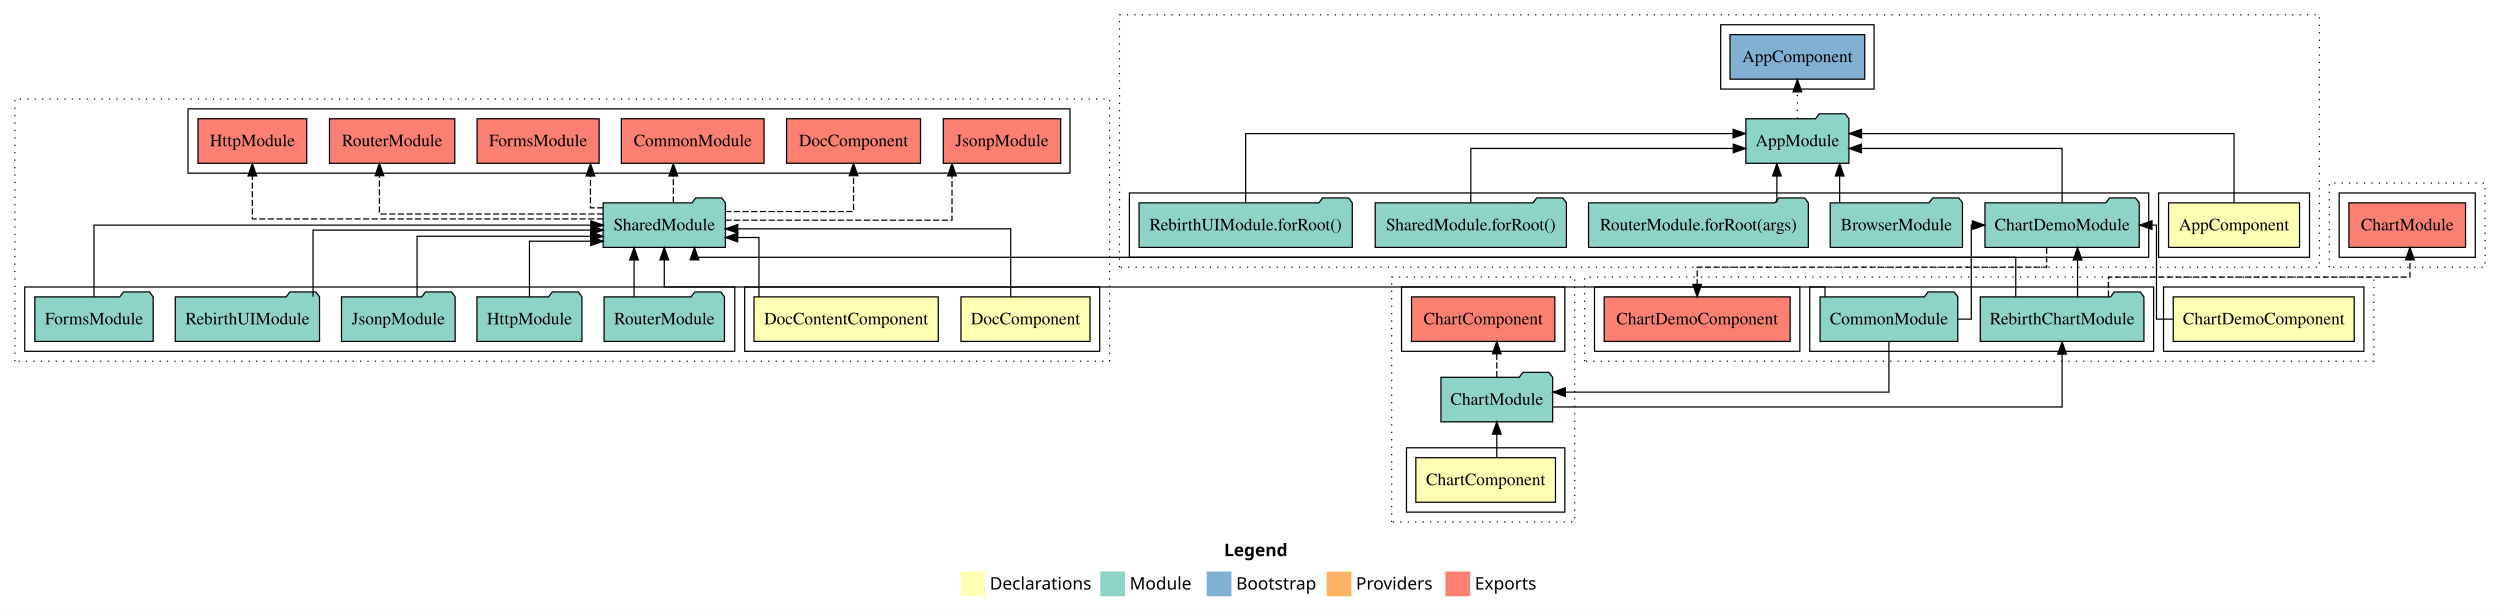
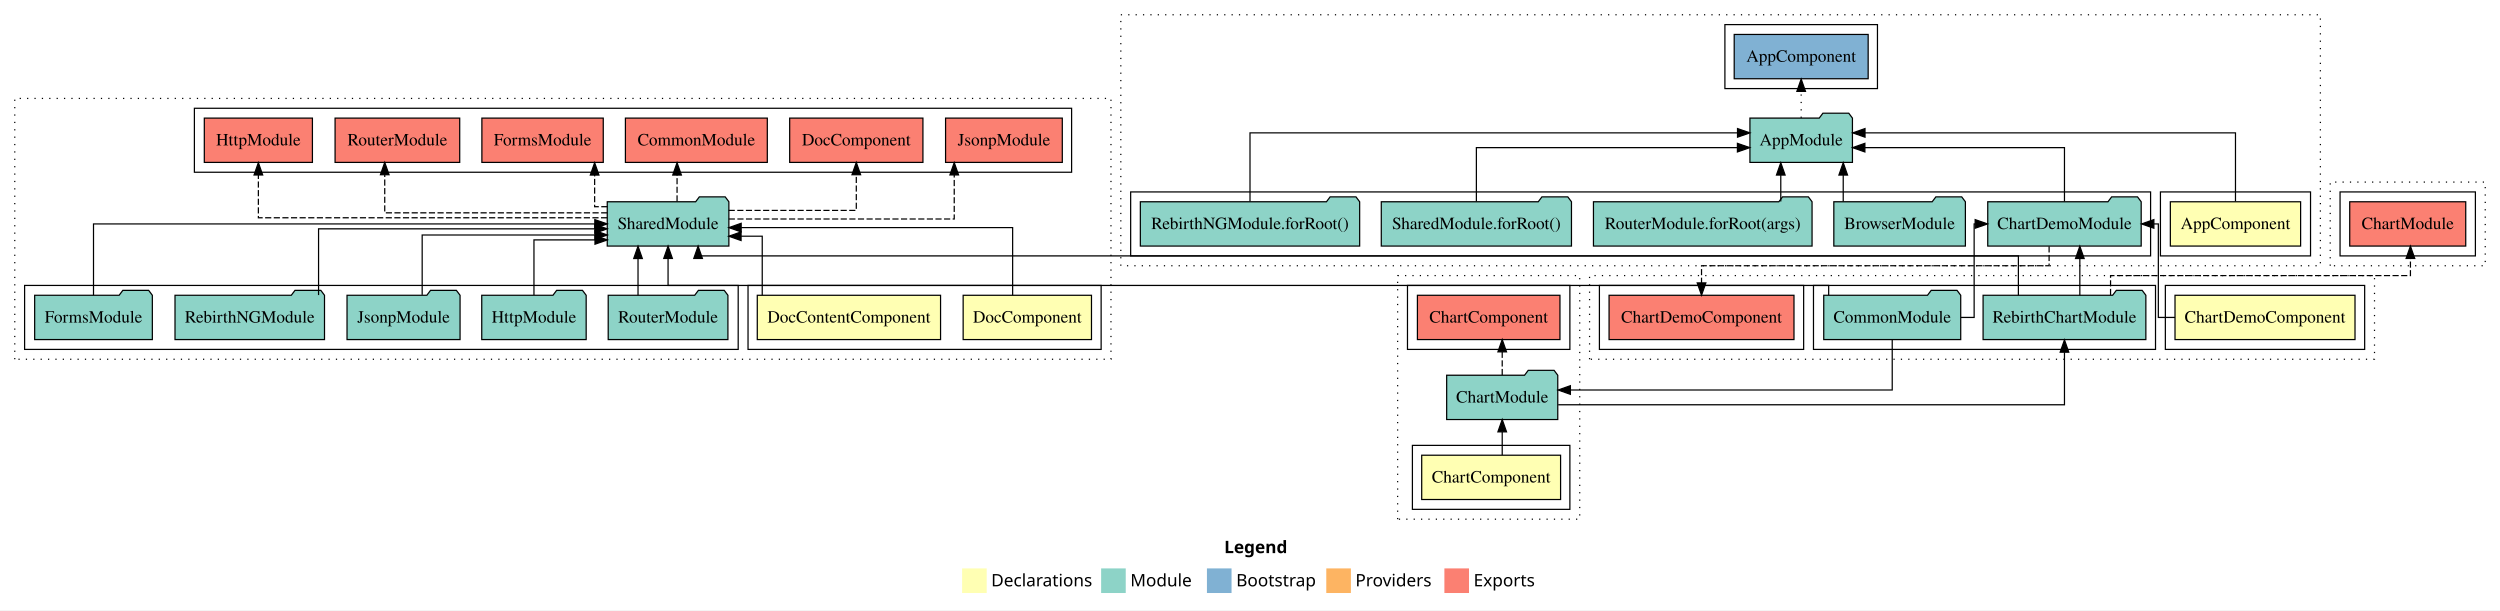
- <svg xmlns="http://www.w3.org/2000/svg" width="2021pt" height="496pt" viewBox="0.00 0.00 2021.00 496.00">
+ <svg xmlns="http://www.w3.org/2000/svg" width="2032pt" height="496pt" viewBox="0.00 0.00 2032.00 496.00">
  <g id="graph0" class="graph" transform="scale(1 1) rotate(0) translate(4 492)">
-     <polygon fill="white" stroke="none" points="-4,4 -4,-492 2017,-492 2017,4 -4,4" />
-     <text text-anchor="start" x="985.509" y="-42.4" font-family="sans-serif" font-weight="bold" font-size="14.00">Legend</text>
-     <polygon fill="#ffffb3" stroke="none" points="772.5,-10 772.5,-30 792.5,-30 792.5,-10 772.5,-10" />
-     <text text-anchor="start" x="796.129" y="-15.4" font-family="sans-serif" font-size="14.00">  Declarations</text>
-     <polygon fill="#8dd3c7" stroke="none" points="885.5,-10 885.5,-30 905.5,-30 905.5,-10 885.5,-10" />
-     <text text-anchor="start" x="909.225" y="-15.4" font-family="sans-serif" font-size="14.00">  Module</text>
-     <polygon fill="#80b1d3" stroke="none" points="971.5,-10 971.5,-30 991.5,-30 991.5,-10 971.5,-10" />
-     <text text-anchor="start" x="995.281" y="-15.4" font-family="sans-serif" font-size="14.00">  Bootstrap</text>
-     <polygon fill="#fdb462" stroke="none" points="1068.5,-10 1068.5,-30 1088.5,-30 1088.5,-10 1068.5,-10" />
-     <text text-anchor="start" x="1092.17" y="-15.4" font-family="sans-serif" font-size="14.00">  Providers</text>
-     <polygon fill="#fb8072" stroke="none" points="1164.5,-10 1164.5,-30 1184.5,-30 1184.5,-10 1164.5,-10" />
-     <text text-anchor="start" x="1188.23" y="-15.4" font-family="sans-serif" font-size="14.00">  Exports</text>
+     <polygon fill="white" stroke="none" points="-4,4 -4,-492 2028,-492 2028,4 -4,4" />
+     <text text-anchor="start" x="991.009" y="-42.4" font-family="sans-serif" font-weight="bold" font-size="14.00">Legend</text>
+     <polygon fill="#ffffb3" stroke="none" points="778,-10 778,-30 798,-30 798,-10 778,-10" />
+     <text text-anchor="start" x="801.629" y="-15.4" font-family="sans-serif" font-size="14.00">  Declarations</text>
+     <polygon fill="#8dd3c7" stroke="none" points="891,-10 891,-30 911,-30 911,-10 891,-10" />
+     <text text-anchor="start" x="914.725" y="-15.4" font-family="sans-serif" font-size="14.00">  Module</text>
+     <polygon fill="#80b1d3" stroke="none" points="977,-10 977,-30 997,-30 997,-10 977,-10" />
+     <text text-anchor="start" x="1000.78" y="-15.4" font-family="sans-serif" font-size="14.00">  Bootstrap</text>
+     <polygon fill="#fdb462" stroke="none" points="1074,-10 1074,-30 1094,-30 1094,-10 1074,-10" />
+     <text text-anchor="start" x="1097.67" y="-15.4" font-family="sans-serif" font-size="14.00">  Providers</text>
+     <polygon fill="#fb8072" stroke="none" points="1170,-10 1170,-30 1190,-30 1190,-10 1170,-10" />
+     <text text-anchor="start" x="1193.73" y="-15.4" font-family="sans-serif" font-size="14.00">  Exports</text>
    <g id="clust1" class="cluster">
-       <polygon fill="none" stroke="black" stroke-dasharray="1,5" points="901,-276 901,-480 1871,-480 1871,-276 901,-276" />
+       <polygon fill="none" stroke="black" stroke-dasharray="1,5" points="907,-276 907,-480 1882,-480 1882,-276 907,-276" />
    </g>
    <g id="clust2" class="cluster">
-       <polygon fill="none" stroke="black" points="1741,-284 1741,-336 1863,-336 1863,-284 1741,-284" />
+       <polygon fill="none" stroke="black" points="1752,-284 1752,-336 1874,-336 1874,-284 1752,-284" />
    </g>
    <g id="clust4" class="cluster">
-       <polygon fill="none" stroke="black" points="909,-284 909,-336 1733,-336 1733,-284 909,-284" />
+       <polygon fill="none" stroke="black" points="915,-284 915,-336 1744,-336 1744,-284 915,-284" />
    </g>
    <g id="clust6" class="cluster">
-       <polygon fill="none" stroke="black" points="1387,-420 1387,-472 1511,-472 1511,-420 1387,-420" />
+       <polygon fill="none" stroke="black" points="1398,-420 1398,-472 1522,-472 1522,-420 1398,-420" />
    </g>
    <g id="clust8" class="cluster">
-       <polygon fill="none" stroke="black" stroke-dasharray="1,5" points="1277,-200 1277,-268 1915,-268 1915,-200 1277,-200" />
+       <polygon fill="none" stroke="black" stroke-dasharray="1,5" points="1288,-200 1288,-268 1926,-268 1926,-200 1288,-200" />
    </g>
    <g id="clust9" class="cluster">
-       <polygon fill="none" stroke="black" points="1745,-208 1745,-260 1907,-260 1907,-208 1745,-208" />
+       <polygon fill="none" stroke="black" points="1756,-208 1756,-260 1918,-260 1918,-208 1756,-208" />
    </g>
    <g id="clust11" class="cluster">
-       <polygon fill="none" stroke="black" points="1459,-208 1459,-260 1737,-260 1737,-208 1459,-208" />
+       <polygon fill="none" stroke="black" points="1470,-208 1470,-260 1748,-260 1748,-208 1470,-208" />
    </g>
    <g id="clust12" class="cluster">
-       <polygon fill="none" stroke="black" points="1285,-208 1285,-260 1451,-260 1451,-208 1285,-208" />
+       <polygon fill="none" stroke="black" points="1296,-208 1296,-260 1462,-260 1462,-208 1296,-208" />
    </g>
    <g id="clust15" class="cluster">
-       <polygon fill="none" stroke="black" stroke-dasharray="1,5" points="1121,-70 1121,-268 1269,-268 1269,-70 1121,-70" />
+       <polygon fill="none" stroke="black" stroke-dasharray="1,5" points="1132,-70 1132,-268 1280,-268 1280,-70 1132,-70" />
    </g>
    <g id="clust16" class="cluster">
-       <polygon fill="none" stroke="black" points="1133,-78 1133,-130 1261,-130 1261,-78 1133,-78" />
+       <polygon fill="none" stroke="black" points="1144,-78 1144,-130 1272,-130 1272,-78 1144,-78" />
    </g>
    <g id="clust19" class="cluster">
-       <polygon fill="none" stroke="black" points="1129,-208 1129,-260 1261,-260 1261,-208 1129,-208" />
+       <polygon fill="none" stroke="black" points="1140,-208 1140,-260 1272,-260 1272,-208 1140,-208" />
    </g>
    <g id="clust22" class="cluster">
-       <polygon fill="none" stroke="black" stroke-dasharray="1,5" points="1879,-276 1879,-344 2005,-344 2005,-276 1879,-276" />
+       <polygon fill="none" stroke="black" stroke-dasharray="1,5" points="1890,-276 1890,-344 2016,-344 2016,-276 1890,-276" />
    </g>
    <g id="clust25" class="cluster">
-       <polygon fill="none" stroke="black" points="1887,-284 1887,-336 1997,-336 1997,-284 1887,-284" />
+       <polygon fill="none" stroke="black" points="1898,-284 1898,-336 2008,-336 2008,-284 1898,-284" />
    </g>
    <g id="clust28" class="cluster">
-       <polygon fill="none" stroke="black" stroke-dasharray="1,5" points="8,-200 8,-412 893,-412 893,-200 8,-200" />
+       <polygon fill="none" stroke="black" stroke-dasharray="1,5" points="8,-200 8,-412 899,-412 899,-200 8,-200" />
    </g>
    <g id="clust29" class="cluster">
-       <polygon fill="none" stroke="black" points="598,-208 598,-260 885,-260 885,-208 598,-208" />
+       <polygon fill="none" stroke="black" points="604,-208 604,-260 891,-260 891,-208 604,-208" />
    </g>
    <g id="clust32" class="cluster">
-       <polygon fill="none" stroke="black" points="16,-208 16,-260 590,-260 590,-208 16,-208" />
+       <polygon fill="none" stroke="black" points="16,-208 16,-260 596,-260 596,-208 16,-208" />
    </g>
    <g id="clust33" class="cluster">
-       <polygon fill="none" stroke="black" points="148,-352 148,-404 861,-404 861,-352 148,-352" />
+       <polygon fill="none" stroke="black" points="154,-352 154,-404 867,-404 867,-352 154,-352" />
    </g>
    <g id="node1" class="node">
-       <polygon fill="#ffffb3" stroke="black" points="1854.94,-328 1749.06,-328 1749.06,-292 1854.94,-292 1854.94,-328" />
-       <text text-anchor="middle" x="1802" y="-305.8" font-family="Times,serif" font-size="14.00">AppComponent</text>
+       <polygon fill="#ffffb3" stroke="black" points="1865.94,-328 1760.06,-328 1760.06,-292 1865.94,-292 1865.94,-328" />
+       <text text-anchor="middle" x="1813" y="-305.8" font-family="Times,serif" font-size="14.00">AppComponent</text>
    </g>
    <g id="node2" class="node">
-       <polygon fill="#8dd3c7" stroke="black" points="1490.66,-396 1487.66,-400 1466.66,-400 1463.66,-396 1407.34,-396 1407.34,-360 1490.66,-360 1490.66,-396" />
-       <text text-anchor="middle" x="1449" y="-373.8" font-family="Times,serif" font-size="14.00">AppModule</text>
+       <polygon fill="#8dd3c7" stroke="black" points="1501.66,-396 1498.66,-400 1477.66,-400 1474.66,-396 1418.34,-396 1418.34,-360 1501.66,-360 1501.66,-396" />
+       <text text-anchor="middle" x="1460" y="-373.8" font-family="Times,serif" font-size="14.00">AppModule</text>
    </g>
    <g id="edge1" class="edge">
-       <path fill="none" stroke="black" d="M1802,-328.292C1802,-350.206 1802,-384 1802,-384 1802,-384 1500.88,-384 1500.88,-384" />
-       <polygon fill="black" stroke="black" points="1500.88,-380.5 1490.88,-384 1500.88,-387.5 1500.88,-380.5" />
+       <path fill="none" stroke="black" d="M1813,-328.292C1813,-350.206 1813,-384 1813,-384 1813,-384 1511.88,-384 1511.88,-384" />
+       <polygon fill="black" stroke="black" points="1511.88,-380.5 1501.88,-384 1511.88,-387.5 1511.88,-380.5" />
    </g>
    <g id="node8" class="node">
-       <polygon fill="#80b1d3" stroke="black" points="1503.44,-464 1394.56,-464 1394.56,-428 1503.44,-428 1503.44,-464" />
-       <text text-anchor="middle" x="1449" y="-441.8" font-family="Times,serif" font-size="14.00">AppComponent </text>
+       <polygon fill="#80b1d3" stroke="black" points="1514.44,-464 1405.56,-464 1405.56,-428 1514.44,-428 1514.44,-464" />
+       <text text-anchor="middle" x="1460" y="-441.8" font-family="Times,serif" font-size="14.00">AppComponent </text>
    </g>
    <g id="edge7" class="edge">
-       <path fill="none" stroke="black" stroke-dasharray="1,5" d="M1449,-396.223C1449,-396.223 1449,-417.727 1449,-417.727" />
-       <polygon fill="black" stroke="black" points="1445.5,-417.727 1449,-427.727 1452.5,-417.727 1445.5,-417.727" />
+       <path fill="none" stroke="black" stroke-dasharray="1,5" d="M1460,-396.223C1460,-396.223 1460,-417.727 1460,-417.727" />
+       <polygon fill="black" stroke="black" points="1456.5,-417.727 1460,-427.727 1463.5,-417.727 1456.5,-417.727" />
    </g>
    <g id="node3" class="node">
-       <polygon fill="#8dd3c7" stroke="black" points="1582.47,-328 1579.47,-332 1558.47,-332 1555.47,-328 1475.53,-328 1475.53,-292 1582.47,-292 1582.47,-328" />
-       <text text-anchor="middle" x="1529" y="-305.8" font-family="Times,serif" font-size="14.00">BrowserModule</text>
+       <polygon fill="#8dd3c7" stroke="black" points="1593.47,-328 1590.47,-332 1569.47,-332 1566.47,-328 1486.53,-328 1486.53,-292 1593.47,-292 1593.47,-328" />
+       <text text-anchor="middle" x="1540" y="-305.8" font-family="Times,serif" font-size="14.00">BrowserModule</text>
    </g>
    <g id="edge2" class="edge">
-       <path fill="none" stroke="black" d="M1483.17,-328.223C1483.17,-328.223 1483.17,-349.727 1483.17,-349.727" />
-       <polygon fill="black" stroke="black" points="1479.67,-349.727 1483.17,-359.727 1486.67,-349.727 1479.67,-349.727" />
+       <path fill="none" stroke="black" d="M1494.17,-328.223C1494.17,-328.223 1494.17,-349.727 1494.17,-349.727" />
+       <polygon fill="black" stroke="black" points="1490.67,-349.727 1494.17,-359.727 1497.67,-349.727 1490.67,-349.727" />
    </g>
    <g id="node4" class="node">
-       <polygon fill="#8dd3c7" stroke="black" points="1457.84,-328 1454.84,-332 1433.84,-332 1430.84,-328 1280.16,-328 1280.16,-292 1457.84,-292 1457.84,-328" />
-       <text text-anchor="middle" x="1369" y="-305.8" font-family="Times,serif" font-size="14.00">RouterModule.forRoot(args)</text>
+       <polygon fill="#8dd3c7" stroke="black" points="1468.84,-328 1465.84,-332 1444.84,-332 1441.84,-328 1291.16,-328 1291.16,-292 1468.84,-292 1468.84,-328" />
+       <text text-anchor="middle" x="1380" y="-305.8" font-family="Times,serif" font-size="14.00">RouterModule.forRoot(args)</text>
    </g>
    <g id="edge3" class="edge">
-       <path fill="none" stroke="black" d="M1432.42,-328.223C1432.42,-328.223 1432.42,-349.727 1432.42,-349.727" />
-       <polygon fill="black" stroke="black" points="1428.92,-349.727 1432.42,-359.727 1435.92,-349.727 1428.92,-349.727" />
+       <path fill="none" stroke="black" d="M1443.42,-328.223C1443.42,-328.223 1443.42,-349.727 1443.42,-349.727" />
+       <polygon fill="black" stroke="black" points="1439.92,-349.727 1443.42,-359.727 1446.92,-349.727 1439.92,-349.727" />
    </g>
    <g id="node5" class="node">
-       <polygon fill="#8dd3c7" stroke="black" points="1262.29,-328 1259.29,-332 1238.29,-332 1235.29,-328 1107.71,-328 1107.71,-292 1262.29,-292 1262.29,-328" />
-       <text text-anchor="middle" x="1185" y="-305.8" font-family="Times,serif" font-size="14.00">SharedModule.forRoot()</text>
+       <polygon fill="#8dd3c7" stroke="black" points="1273.29,-328 1270.29,-332 1249.29,-332 1246.29,-328 1118.71,-328 1118.71,-292 1273.29,-292 1273.29,-328" />
+       <text text-anchor="middle" x="1196" y="-305.8" font-family="Times,serif" font-size="14.00">SharedModule.forRoot()</text>
    </g>
    <g id="edge4" class="edge">
-       <path fill="none" stroke="black" d="M1185,-328.267C1185,-346.555 1185,-372 1185,-372 1185,-372 1397.17,-372 1397.17,-372" />
-       <polygon fill="black" stroke="black" points="1397.17,-375.5 1407.17,-372 1397.17,-368.5 1397.17,-375.5" />
+       <path fill="none" stroke="black" d="M1196,-328.267C1196,-346.555 1196,-372 1196,-372 1196,-372 1408.17,-372 1408.17,-372" />
+       <polygon fill="black" stroke="black" points="1408.17,-375.5 1418.17,-372 1408.17,-368.5 1408.17,-375.5" />
    </g>
    <g id="node6" class="node">
-       <polygon fill="#8dd3c7" stroke="black" points="1089.18,-328 1086.18,-332 1065.18,-332 1062.18,-328 916.82,-328 916.82,-292 1089.18,-292 1089.18,-328" />
-       <text text-anchor="middle" x="1003" y="-305.8" font-family="Times,serif" font-size="14.00">RebirthUIModule.forRoot()</text>
+       <polygon fill="#8dd3c7" stroke="black" points="1101.13,-328 1098.13,-332 1077.13,-332 1074.13,-328 922.874,-328 922.874,-292 1101.13,-292 1101.13,-328" />
+       <text text-anchor="middle" x="1012" y="-305.8" font-family="Times,serif" font-size="14.00">RebirthNGModule.forRoot()</text>
    </g>
    <g id="edge5" class="edge">
-       <path fill="none" stroke="black" d="M1003,-328.292C1003,-350.206 1003,-384 1003,-384 1003,-384 1397.04,-384 1397.04,-384" />
-       <polygon fill="black" stroke="black" points="1397.04,-387.5 1407.04,-384 1397.04,-380.5 1397.04,-387.5" />
+       <path fill="none" stroke="black" d="M1012,-328.292C1012,-350.206 1012,-384 1012,-384 1012,-384 1408.26,-384 1408.26,-384" />
+       <polygon fill="black" stroke="black" points="1408.26,-387.5 1418.26,-384 1408.26,-380.5 1408.26,-387.5" />
    </g>
    <g id="node7" class="node">
-       <polygon fill="#8dd3c7" stroke="black" points="1725.36,-328 1722.36,-332 1701.36,-332 1698.36,-328 1600.64,-328 1600.64,-292 1725.36,-292 1725.36,-328" />
-       <text text-anchor="middle" x="1663" y="-305.8" font-family="Times,serif" font-size="14.00">ChartDemoModule</text>
+       <polygon fill="#8dd3c7" stroke="black" points="1736.36,-328 1733.36,-332 1712.36,-332 1709.36,-328 1611.64,-328 1611.64,-292 1736.36,-292 1736.36,-328" />
+       <text text-anchor="middle" x="1674" y="-305.8" font-family="Times,serif" font-size="14.00">ChartDemoModule</text>
    </g>
    <g id="edge6" class="edge">
-       <path fill="none" stroke="black" d="M1663,-328.267C1663,-346.555 1663,-372 1663,-372 1663,-372 1500.77,-372 1500.77,-372" />
-       <polygon fill="black" stroke="black" points="1500.77,-368.5 1490.77,-372 1500.77,-375.5 1500.77,-368.5" />
+       <path fill="none" stroke="black" d="M1674,-328.267C1674,-346.555 1674,-372 1674,-372 1674,-372 1511.77,-372 1511.77,-372" />
+       <polygon fill="black" stroke="black" points="1511.77,-368.5 1501.77,-372 1511.77,-375.5 1511.77,-368.5" />
    </g>
    <g id="node12" class="node">
-       <polygon fill="#fb8072" stroke="black" points="1443.15,-252 1292.85,-252 1292.85,-216 1443.15,-216 1443.15,-252" />
-       <text text-anchor="middle" x="1368" y="-229.8" font-family="Times,serif" font-size="14.00">ChartDemoComponent </text>
+       <polygon fill="#fb8072" stroke="black" points="1454.15,-252 1303.85,-252 1303.85,-216 1454.15,-216 1454.15,-252" />
+       <text text-anchor="middle" x="1379" y="-229.8" font-family="Times,serif" font-size="14.00">ChartDemoComponent </text>
    </g>
    <g id="edge11" class="edge">
-       <path fill="none" stroke="black" stroke-dasharray="5,2" d="M1650.51,-291.806C1650.51,-283.722 1650.51,-276 1650.51,-276 1650.51,-276 1368,-276 1368,-276 1368,-276 1368,-262.056 1368,-262.056" />
-       <polygon fill="black" stroke="black" points="1371.5,-262.055 1368,-252.056 1364.5,-262.056 1371.5,-262.055" />
+       <path fill="none" stroke="black" stroke-dasharray="5,2" d="M1661.51,-291.806C1661.51,-283.722 1661.51,-276 1661.51,-276 1661.51,-276 1379,-276 1379,-276 1379,-276 1379,-262.056 1379,-262.056" />
+       <polygon fill="black" stroke="black" points="1382.5,-262.055 1379,-252.056 1375.5,-262.056 1382.5,-262.055" />
    </g>
    <g id="node9" class="node">
-       <polygon fill="#ffffb3" stroke="black" points="1899.15,-252 1752.85,-252 1752.85,-216 1899.15,-216 1899.15,-252" />
-       <text text-anchor="middle" x="1826" y="-229.8" font-family="Times,serif" font-size="14.00">ChartDemoComponent</text>
+       <polygon fill="#ffffb3" stroke="black" points="1910.15,-252 1763.85,-252 1763.85,-216 1910.15,-216 1910.15,-252" />
+       <text text-anchor="middle" x="1837" y="-229.8" font-family="Times,serif" font-size="14.00">ChartDemoComponent</text>
    </g>
    <g id="edge8" class="edge">
-       <path fill="none" stroke="black" d="M1752.85,-234C1744.72,-234 1739.3,-234 1739.3,-234 1739.3,-234 1739.3,-310 1739.3,-310 1739.3,-310 1735.66,-310 1735.66,-310" />
-       <polygon fill="black" stroke="black" points="1735.66,-306.5 1725.66,-310 1735.66,-313.5 1735.66,-306.5" />
+       <path fill="none" stroke="black" d="M1763.85,-234C1755.72,-234 1750.3,-234 1750.3,-234 1750.3,-234 1750.3,-310 1750.3,-310 1750.3,-310 1746.66,-310 1746.66,-310" />
+       <polygon fill="black" stroke="black" points="1746.66,-306.5 1736.66,-310 1746.66,-313.5 1746.66,-306.5" />
    </g>
    <g id="node10" class="node">
-       <polygon fill="#8dd3c7" stroke="black" points="1578.67,-252 1575.67,-256 1554.67,-256 1551.67,-252 1467.33,-252 1467.33,-216 1578.67,-216 1578.67,-252" />
-       <text text-anchor="middle" x="1523" y="-229.8" font-family="Times,serif" font-size="14.00">CommonModule</text>
+       <polygon fill="#8dd3c7" stroke="black" points="1589.67,-252 1586.67,-256 1565.67,-256 1562.67,-252 1478.33,-252 1478.33,-216 1589.67,-216 1589.67,-252" />
+       <text text-anchor="middle" x="1534" y="-229.8" font-family="Times,serif" font-size="14.00">CommonModule</text>
    </g>
    <g id="edge9" class="edge">
-       <path fill="none" stroke="black" d="M1578.88,-234C1585.29,-234 1589.58,-234 1589.58,-234 1589.58,-234 1589.58,-310 1589.58,-310 1589.58,-310 1590.67,-310 1590.67,-310" />
-       <polygon fill="black" stroke="black" points="1590.42,-313.5 1600.42,-310 1590.42,-306.5 1590.42,-313.5" />
+       <path fill="none" stroke="black" d="M1589.88,-234C1596.29,-234 1600.58,-234 1600.58,-234 1600.58,-234 1600.58,-310 1600.58,-310 1600.58,-310 1601.67,-310 1601.67,-310" />
+       <polygon fill="black" stroke="black" points="1601.42,-313.5 1611.42,-310 1601.42,-306.5 1601.42,-313.5" />
    </g>
    <g id="node14" class="node">
-       <polygon fill="#8dd3c7" stroke="black" points="1251.15,-187 1248.15,-191 1227.15,-191 1224.15,-187 1160.85,-187 1160.85,-151 1251.15,-151 1251.15,-187" />
-       <text text-anchor="middle" x="1206" y="-164.8" font-family="Times,serif" font-size="14.00">ChartModule</text>
+       <polygon fill="#8dd3c7" stroke="black" points="1262.15,-187 1259.15,-191 1238.15,-191 1235.15,-187 1171.85,-187 1171.85,-151 1262.15,-151 1262.15,-187" />
+       <text text-anchor="middle" x="1217" y="-164.8" font-family="Times,serif" font-size="14.00">ChartModule</text>
    </g>
    <g id="edge13" class="edge">
-       <path fill="none" stroke="black" d="M1523,-215.977C1523,-198.627 1523,-175 1523,-175 1523,-175 1261.42,-175 1261.42,-175" />
-       <polygon fill="black" stroke="black" points="1261.42,-171.5 1251.42,-175 1261.42,-178.5 1261.42,-171.5" />
+       <path fill="none" stroke="black" d="M1534,-215.977C1534,-198.627 1534,-175 1534,-175 1534,-175 1272.42,-175 1272.42,-175" />
+       <polygon fill="black" stroke="black" points="1272.42,-171.5 1262.42,-175 1272.42,-178.5 1272.42,-171.5" />
    </g>
    <g id="node19" class="node">
-       <polygon fill="#8dd3c7" stroke="black" points="582.423,-328 579.423,-332 558.423,-332 555.423,-328 483.577,-328 483.577,-292 582.423,-292 582.423,-328" />
-       <text text-anchor="middle" x="533" y="-305.8" font-family="Times,serif" font-size="14.00">SharedModule</text>
+       <polygon fill="#8dd3c7" stroke="black" points="588.423,-328 585.423,-332 564.423,-332 561.423,-328 489.577,-328 489.577,-292 588.423,-292 588.423,-328" />
+       <text text-anchor="middle" x="539" y="-305.8" font-family="Times,serif" font-size="14.00">SharedModule</text>
    </g>
    <g id="edge19" class="edge">
-       <path fill="none" stroke="black" d="M1471.34,-252.058C1471.34,-256.495 1471.34,-260 1471.34,-260 1471.34,-260 533,-260 533,-260 533,-260 533,-281.949 533,-281.949" />
-       <polygon fill="black" stroke="black" points="529.5,-281.949 533,-291.949 536.5,-281.949 529.5,-281.949" />
+       <path fill="none" stroke="black" d="M1482.34,-252.058C1482.34,-256.495 1482.34,-260 1482.34,-260 1482.34,-260 539,-260 539,-260 539,-260 539,-281.949 539,-281.949" />
+       <polygon fill="black" stroke="black" points="535.5,-281.949 539,-291.949 542.5,-281.949 535.5,-281.949" />
    </g>
    <g id="node11" class="node">
-       <polygon fill="#8dd3c7" stroke="black" points="1729.15,-252 1726.15,-256 1705.15,-256 1702.15,-252 1596.85,-252 1596.85,-216 1729.15,-216 1729.15,-252" />
-       <text text-anchor="middle" x="1663" y="-229.8" font-family="Times,serif" font-size="14.00">RebirthChartModule</text>
+       <polygon fill="#8dd3c7" stroke="black" points="1740.15,-252 1737.15,-256 1716.15,-256 1713.15,-252 1607.85,-252 1607.85,-216 1740.15,-216 1740.15,-252" />
+       <text text-anchor="middle" x="1674" y="-229.8" font-family="Times,serif" font-size="14.00">RebirthChartModule</text>
    </g>
    <g id="edge10" class="edge">
-       <path fill="none" stroke="black" d="M1675.49,-252.011C1675.49,-252.011 1675.49,-281.855 1675.49,-281.855" />
-       <polygon fill="black" stroke="black" points="1671.99,-281.855 1675.49,-291.855 1678.99,-281.855 1671.99,-281.855" />
+       <path fill="none" stroke="black" d="M1686.49,-252.011C1686.49,-252.011 1686.49,-281.855 1686.49,-281.855" />
+       <polygon fill="black" stroke="black" points="1682.99,-281.855 1686.49,-291.855 1689.99,-281.855 1682.99,-281.855" />
    </g>
    <g id="node16" class="node">
-       <polygon fill="#fb8072" stroke="black" points="1989.15,-328 1894.85,-328 1894.85,-292 1989.15,-292 1989.15,-328" />
-       <text text-anchor="middle" x="1942" y="-305.8" font-family="Times,serif" font-size="14.00">ChartModule </text>
+       <polygon fill="#fb8072" stroke="black" points="2000.15,-328 1905.85,-328 1905.85,-292 2000.15,-292 2000.15,-328" />
+       <text text-anchor="middle" x="1953" y="-305.8" font-family="Times,serif" font-size="14.00">ChartModule </text>
    </g>
    <g id="edge16" class="edge">
-       <path fill="none" stroke="black" stroke-dasharray="5,2" d="M1700.46,-252.194C1700.46,-260.278 1700.46,-268 1700.46,-268 1700.46,-268 1944.2,-268 1944.2,-268 1944.2,-268 1944.2,-281.944 1944.2,-281.944" />
-       <polygon fill="black" stroke="black" points="1940.7,-281.944 1944.2,-291.944 1947.7,-281.945 1940.7,-281.944" />
+       <path fill="none" stroke="black" stroke-dasharray="5,2" d="M1711.46,-252.194C1711.46,-260.278 1711.46,-268 1711.46,-268 1711.46,-268 1955.2,-268 1955.2,-268 1955.2,-268 1955.2,-281.944 1955.2,-281.944" />
+       <polygon fill="black" stroke="black" points="1951.7,-281.944 1955.2,-291.944 1958.7,-281.945 1951.7,-281.944" />
    </g>
    <g id="edge25" class="edge">
-       <path fill="none" stroke="black" d="M1625.54,-252.051C1625.54,-266.373 1625.54,-284 1625.54,-284 1625.54,-284 557.413,-284 557.413,-284 557.413,-284 557.413,-284.794 557.413,-284.794" />
-       <polygon fill="black" stroke="black" points="553.913,-281.942 557.413,-291.942 560.913,-281.942 553.913,-281.942" />
+       <path fill="none" stroke="black" d="M1636.54,-252.051C1636.54,-266.373 1636.54,-284 1636.54,-284 1636.54,-284 563.413,-284 563.413,-284 563.413,-284 563.413,-284.794 563.413,-284.794" />
+       <polygon fill="black" stroke="black" points="559.913,-281.942 563.413,-291.942 566.913,-281.942 559.913,-281.942" />
    </g>
    <g id="node13" class="node">
-       <polygon fill="#ffffb3" stroke="black" points="1253.44,-122 1140.56,-122 1140.56,-86 1253.44,-86 1253.44,-122" />
-       <text text-anchor="middle" x="1197" y="-99.8" font-family="Times,serif" font-size="14.00">ChartComponent</text>
+       <polygon fill="#ffffb3" stroke="black" points="1264.44,-122 1151.56,-122 1151.56,-86 1264.44,-86 1264.44,-122" />
+       <text text-anchor="middle" x="1208" y="-99.8" font-family="Times,serif" font-size="14.00">ChartComponent</text>
    </g>
    <g id="edge12" class="edge">
-       <path fill="none" stroke="black" d="M1206,-122.106C1206,-122.106 1206,-140.991 1206,-140.991" />
-       <polygon fill="black" stroke="black" points="1202.5,-140.991 1206,-150.991 1209.5,-140.991 1202.5,-140.991" />
+       <path fill="none" stroke="black" d="M1217,-122.106C1217,-122.106 1217,-140.991 1217,-140.991" />
+       <polygon fill="black" stroke="black" points="1213.5,-140.991 1217,-150.991 1220.5,-140.991 1213.5,-140.991" />
    </g>
    <g id="edge15" class="edge">
-       <path fill="none" stroke="black" d="M1251.49,-163C1367.08,-163 1663,-163 1663,-163 1663,-163 1663,-205.716 1663,-205.716" />
-       <polygon fill="black" stroke="black" points="1659.5,-205.716 1663,-215.716 1666.5,-205.716 1659.5,-205.716" />
+       <path fill="none" stroke="black" d="M1262.49,-163C1378.08,-163 1674,-163 1674,-163 1674,-163 1674,-205.716 1674,-205.716" />
+       <polygon fill="black" stroke="black" points="1670.5,-205.716 1674,-215.716 1677.5,-205.716 1670.5,-205.716" />
    </g>
    <g id="node15" class="node">
-       <polygon fill="#fb8072" stroke="black" points="1252.93,-252 1137.07,-252 1137.07,-216 1252.93,-216 1252.93,-252" />
-       <text text-anchor="middle" x="1195" y="-229.8" font-family="Times,serif" font-size="14.00">ChartComponent </text>
+       <polygon fill="#fb8072" stroke="black" points="1263.93,-252 1148.07,-252 1148.07,-216 1263.93,-216 1263.93,-252" />
+       <text text-anchor="middle" x="1206" y="-229.8" font-family="Times,serif" font-size="14.00">ChartComponent </text>
    </g>
    <g id="edge14" class="edge">
-       <path fill="none" stroke="black" stroke-dasharray="5,2" d="M1206,-187.106C1206,-187.106 1206,-205.991 1206,-205.991" />
-       <polygon fill="black" stroke="black" points="1202.5,-205.991 1206,-215.991 1209.5,-205.991 1202.5,-205.991" />
+       <path fill="none" stroke="black" stroke-dasharray="5,2" d="M1217,-187.106C1217,-187.106 1217,-205.991 1217,-205.991" />
+       <polygon fill="black" stroke="black" points="1213.5,-205.991 1217,-215.991 1220.5,-205.991 1213.5,-205.991" />
    </g>
    <g id="node17" class="node">
-       <polygon fill="#ffffb3" stroke="black" points="877.154,-252 772.846,-252 772.846,-216 877.154,-216 877.154,-252" />
-       <text text-anchor="middle" x="825" y="-229.8" font-family="Times,serif" font-size="14.00">DocComponent</text>
+       <polygon fill="#ffffb3" stroke="black" points="883.154,-252 778.846,-252 778.846,-216 883.154,-216 883.154,-252" />
+       <text text-anchor="middle" x="831" y="-229.8" font-family="Times,serif" font-size="14.00">DocComponent</text>
    </g>
    <g id="edge17" class="edge">
-       <path fill="none" stroke="black" d="M813.071,-252.045C813.071,-273.662 813.071,-307 813.071,-307 813.071,-307 592.426,-307 592.426,-307" />
-       <polygon fill="black" stroke="black" points="592.426,-303.5 582.426,-307 592.426,-310.5 592.426,-303.5" />
+       <path fill="none" stroke="black" d="M819.071,-252.045C819.071,-273.662 819.071,-307 819.071,-307 819.071,-307 598.426,-307 598.426,-307" />
+       <polygon fill="black" stroke="black" points="598.426,-303.5 588.426,-307 598.426,-310.5 598.426,-303.5" />
    </g>
    <g id="node18" class="node">
-       <polygon fill="#ffffb3" stroke="black" points="754.486,-252 605.514,-252 605.514,-216 754.486,-216 754.486,-252" />
-       <text text-anchor="middle" x="680" y="-229.8" font-family="Times,serif" font-size="14.00">DocContentComponent</text>
+       <polygon fill="#ffffb3" stroke="black" points="760.486,-252 611.514,-252 611.514,-216 760.486,-216 760.486,-252" />
+       <text text-anchor="middle" x="686" y="-229.8" font-family="Times,serif" font-size="14.00">DocContentComponent</text>
    </g>
    <g id="edge18" class="edge">
-       <path fill="none" stroke="black" d="M609.545,-252.035C609.545,-271.576 609.545,-300 609.545,-300 609.545,-300 592.343,-300 592.343,-300" />
-       <polygon fill="black" stroke="black" points="592.343,-296.5 582.343,-300 592.343,-303.5 592.343,-296.5" />
+       <path fill="none" stroke="black" d="M615.545,-252.035C615.545,-271.576 615.545,-300 615.545,-300 615.545,-300 598.343,-300 598.343,-300" />
+       <polygon fill="black" stroke="black" points="598.343,-296.5 588.343,-300 598.343,-303.5 598.343,-296.5" />
    </g>
    <g id="node25" class="node">
-       <polygon fill="#fb8072" stroke="black" points="613.668,-396 498.332,-396 498.332,-360 613.668,-360 613.668,-396" />
-       <text text-anchor="middle" x="556" y="-373.8" font-family="Times,serif" font-size="14.00">CommonModule </text>
+       <polygon fill="#fb8072" stroke="black" points="619.668,-396 504.332,-396 504.332,-360 619.668,-360 619.668,-396" />
+       <text text-anchor="middle" x="562" y="-373.8" font-family="Times,serif" font-size="14.00">CommonModule </text>
    </g>
    <g id="edge26" class="edge">
-       <path fill="none" stroke="black" stroke-dasharray="5,2" d="M540.314,-328.223C540.314,-328.223 540.314,-349.727 540.314,-349.727" />
-       <polygon fill="black" stroke="black" points="536.814,-349.727 540.314,-359.727 543.814,-349.727 536.814,-349.727" />
+       <path fill="none" stroke="black" stroke-dasharray="5,2" d="M546.314,-328.223C546.314,-328.223 546.314,-349.727 546.314,-349.727" />
+       <polygon fill="black" stroke="black" points="542.814,-349.727 546.314,-359.727 549.814,-349.727 542.814,-349.727" />
    </g>
    <g id="node26" class="node">
-       <polygon fill="#fb8072" stroke="black" points="480.328,-396 381.672,-396 381.672,-360 480.328,-360 480.328,-396" />
-       <text text-anchor="middle" x="431" y="-373.8" font-family="Times,serif" font-size="14.00">FormsModule </text>
+       <polygon fill="#fb8072" stroke="black" points="486.328,-396 387.672,-396 387.672,-360 486.328,-360 486.328,-396" />
+       <text text-anchor="middle" x="437" y="-373.8" font-family="Times,serif" font-size="14.00">FormsModule </text>
    </g>
    <g id="edge27" class="edge">
-       <path fill="none" stroke="black" stroke-dasharray="5,2" d="M483.713,-324C477.528,-324 473.316,-324 473.316,-324 473.316,-324 473.316,-349.718 473.316,-349.718" />
-       <polygon fill="black" stroke="black" points="469.817,-349.718 473.316,-359.718 476.817,-349.718 469.817,-349.718" />
+       <path fill="none" stroke="black" stroke-dasharray="5,2" d="M489.713,-324C483.528,-324 479.316,-324 479.316,-324 479.316,-324 479.316,-349.718 479.316,-349.718" />
+       <polygon fill="black" stroke="black" points="475.817,-349.718 479.316,-359.718 482.817,-349.718 475.817,-349.718" />
    </g>
    <g id="node27" class="node">
-       <polygon fill="#fb8072" stroke="black" points="363.652,-396 262.348,-396 262.348,-360 363.652,-360 363.652,-396" />
-       <text text-anchor="middle" x="313" y="-373.8" font-family="Times,serif" font-size="14.00">RouterModule </text>
+       <polygon fill="#fb8072" stroke="black" points="369.652,-396 268.348,-396 268.348,-360 369.652,-360 369.652,-396" />
+       <text text-anchor="middle" x="319" y="-373.8" font-family="Times,serif" font-size="14.00">RouterModule </text>
    </g>
    <g id="edge28" class="edge">
-       <path fill="none" stroke="black" stroke-dasharray="5,2" d="M483.598,-319C415.931,-319 302.712,-319 302.712,-319 302.712,-319 302.712,-349.977 302.712,-349.977" />
-       <polygon fill="black" stroke="black" points="299.212,-349.977 302.712,-359.977 306.212,-349.978 299.212,-349.977" />
+       <path fill="none" stroke="black" stroke-dasharray="5,2" d="M489.598,-319C421.931,-319 308.712,-319 308.712,-319 308.712,-319 308.712,-349.977 308.712,-349.977" />
+       <polygon fill="black" stroke="black" points="305.212,-349.977 308.712,-359.977 312.212,-349.978 305.212,-349.977" />
    </g>
    <g id="node28" class="node">
-       <polygon fill="#fb8072" stroke="black" points="243.938,-396 156.062,-396 156.062,-360 243.938,-360 243.938,-396" />
-       <text text-anchor="middle" x="200" y="-373.8" font-family="Times,serif" font-size="14.00">HttpModule </text>
+       <polygon fill="#fb8072" stroke="black" points="249.938,-396 162.062,-396 162.062,-360 249.938,-360 249.938,-396" />
+       <text text-anchor="middle" x="206" y="-373.8" font-family="Times,serif" font-size="14.00">HttpModule </text>
    </g>
    <g id="edge29" class="edge">
-       <path fill="none" stroke="black" stroke-dasharray="5,2" d="M483.506,-315C390.743,-315 200,-315 200,-315 200,-315 200,-349.778 200,-349.778" />
-       <polygon fill="black" stroke="black" points="196.5,-349.778 200,-359.778 203.5,-349.778 196.5,-349.778" />
+       <path fill="none" stroke="black" stroke-dasharray="5,2" d="M489.506,-315C396.743,-315 206,-315 206,-315 206,-315 206,-349.778 206,-349.778" />
+       <polygon fill="black" stroke="black" points="202.5,-349.778 206,-359.778 209.5,-349.778 202.5,-349.778" />
    </g>
    <g id="node29" class="node">
-       <polygon fill="#fb8072" stroke="black" points="853.439,-396 758.561,-396 758.561,-360 853.439,-360 853.439,-396" />
-       <text text-anchor="middle" x="806" y="-373.8" font-family="Times,serif" font-size="14.00">JsonpModule </text>
+       <polygon fill="#fb8072" stroke="black" points="859.439,-396 764.561,-396 764.561,-360 859.439,-360 859.439,-396" />
+       <text text-anchor="middle" x="812" y="-373.8" font-family="Times,serif" font-size="14.00">JsonpModule </text>
    </g>
    <g id="edge30" class="edge">
-       <path fill="none" stroke="black" stroke-dasharray="5,2" d="M582.329,-314C650.607,-314 765.602,-314 765.602,-314 765.602,-314 765.602,-349.831 765.602,-349.831" />
-       <polygon fill="black" stroke="black" points="762.102,-349.831 765.602,-359.831 769.102,-349.831 762.102,-349.831" />
+       <path fill="none" stroke="black" stroke-dasharray="5,2" d="M588.329,-314C656.607,-314 771.602,-314 771.602,-314 771.602,-314 771.602,-349.831 771.602,-349.831" />
+       <polygon fill="black" stroke="black" points="768.102,-349.831 771.602,-359.831 775.102,-349.831 768.102,-349.831" />
    </g>
    <g id="node30" class="node">
-       <polygon fill="#fb8072" stroke="black" points="740.154,-396 631.846,-396 631.846,-360 740.154,-360 740.154,-396" />
-       <text text-anchor="middle" x="686" y="-373.8" font-family="Times,serif" font-size="14.00">DocComponent </text>
+       <polygon fill="#fb8072" stroke="black" points="746.154,-396 637.846,-396 637.846,-360 746.154,-360 746.154,-396" />
+       <text text-anchor="middle" x="692" y="-373.8" font-family="Times,serif" font-size="14.00">DocComponent </text>
    </g>
    <g id="edge31" class="edge">
-       <path fill="none" stroke="black" stroke-dasharray="5,2" d="M582.252,-321C626.979,-321 686,-321 686,-321 686,-321 686,-349.965 686,-349.965" />
-       <polygon fill="black" stroke="black" points="682.5,-349.965 686,-359.965 689.5,-349.965 682.5,-349.965" />
+       <path fill="none" stroke="black" stroke-dasharray="5,2" d="M588.252,-321C632.979,-321 692,-321 692,-321 692,-321 692,-349.965 692,-349.965" />
+       <polygon fill="black" stroke="black" points="688.5,-349.965 692,-359.965 695.5,-349.965 688.5,-349.965" />
    </g>
    <g id="node20" class="node">
      <polygon fill="#8dd3c7" stroke="black" points="119.829,-252 116.829,-256 95.829,-256 92.829,-252 24.171,-252 24.171,-216 119.829,-216 119.829,-252" />
      <text text-anchor="middle" x="72" y="-229.8" font-family="Times,serif" font-size="14.00">FormsModule</text>
    </g>
    <g id="edge20" class="edge">
-       <path fill="none" stroke="black" d="M72,-252.011C72,-274.485 72,-310 72,-310 72,-310 473.665,-310 473.665,-310" />
-       <polygon fill="black" stroke="black" points="473.665,-313.5 483.665,-310 473.665,-306.5 473.665,-313.5" />
+       <path fill="none" stroke="black" d="M72,-252.011C72,-274.485 72,-310 72,-310 72,-310 479.465,-310 479.465,-310" />
+       <polygon fill="black" stroke="black" points="479.465,-313.5 489.465,-310 479.465,-306.5 479.465,-313.5" />
    </g>
    <g id="node21" class="node">
-       <polygon fill="#8dd3c7" stroke="black" points="581.653,-252 578.653,-256 557.653,-256 554.653,-252 484.347,-252 484.347,-216 581.653,-216 581.653,-252" />
-       <text text-anchor="middle" x="533" y="-229.8" font-family="Times,serif" font-size="14.00">RouterModule</text>
+       <polygon fill="#8dd3c7" stroke="black" points="587.653,-252 584.653,-256 563.653,-256 560.653,-252 490.347,-252 490.347,-216 587.653,-216 587.653,-252" />
+       <text text-anchor="middle" x="539" y="-229.8" font-family="Times,serif" font-size="14.00">RouterModule</text>
    </g>
    <g id="edge21" class="edge">
-       <path fill="none" stroke="black" d="M508.587,-252.011C508.587,-252.011 508.587,-281.855 508.587,-281.855" />
-       <polygon fill="black" stroke="black" points="505.087,-281.855 508.587,-291.855 512.087,-281.855 505.087,-281.855" />
+       <path fill="none" stroke="black" d="M514.587,-252.011C514.587,-252.011 514.587,-281.855 514.587,-281.855" />
+       <polygon fill="black" stroke="black" points="511.087,-281.855 514.587,-291.855 518.087,-281.855 511.087,-281.855" />
    </g>
    <g id="node22" class="node">
-       <polygon fill="#8dd3c7" stroke="black" points="466.439,-252 463.439,-256 442.439,-256 439.439,-252 381.561,-252 381.561,-216 466.439,-216 466.439,-252" />
-       <text text-anchor="middle" x="424" y="-229.8" font-family="Times,serif" font-size="14.00">HttpModule</text>
+       <polygon fill="#8dd3c7" stroke="black" points="472.439,-252 469.439,-256 448.439,-256 445.439,-252 387.561,-252 387.561,-216 472.439,-216 472.439,-252" />
+       <text text-anchor="middle" x="430" y="-229.8" font-family="Times,serif" font-size="14.00">HttpModule</text>
    </g>
    <g id="edge22" class="edge">
-       <path fill="none" stroke="black" d="M424,-252.222C424,-270.829 424,-297 424,-297 424,-297 473.603,-297 473.603,-297" />
-       <polygon fill="black" stroke="black" points="473.603,-300.5 483.603,-297 473.603,-293.5 473.603,-300.5" />
+       <path fill="none" stroke="black" d="M430,-252.222C430,-270.829 430,-297 430,-297 430,-297 479.603,-297 479.603,-297" />
+       <polygon fill="black" stroke="black" points="479.603,-300.5 489.603,-297 479.603,-293.5 479.603,-300.5" />
    </g>
    <g id="node23" class="node">
-       <polygon fill="#8dd3c7" stroke="black" points="363.94,-252 360.94,-256 339.94,-256 336.94,-252 272.06,-252 272.06,-216 363.94,-216 363.94,-252" />
-       <text text-anchor="middle" x="318" y="-229.8" font-family="Times,serif" font-size="14.00">JsonpModule</text>
+       <polygon fill="#8dd3c7" stroke="black" points="369.94,-252 366.94,-256 345.94,-256 342.94,-252 278.06,-252 278.06,-216 369.94,-216 369.94,-252" />
+       <text text-anchor="middle" x="324" y="-229.8" font-family="Times,serif" font-size="14.00">JsonpModule</text>
    </g>
    <g id="edge23" class="edge">
-       <path fill="none" stroke="black" d="M333.144,-252.308C333.144,-272.146 333.144,-301 333.144,-301 333.144,-301 473.597,-301 473.597,-301" />
-       <polygon fill="black" stroke="black" points="473.597,-304.5 483.597,-301 473.597,-297.5 473.597,-304.5" />
+       <path fill="none" stroke="black" d="M339.144,-252.308C339.144,-272.146 339.144,-301 339.144,-301 339.144,-301 479.597,-301 479.597,-301" />
+       <polygon fill="black" stroke="black" points="479.597,-304.5 489.597,-301 479.597,-297.5 479.597,-304.5" />
    </g>
    <g id="node24" class="node">
-       <polygon fill="#8dd3c7" stroke="black" points="254.31,-252 251.31,-256 230.31,-256 227.31,-252 137.69,-252 137.69,-216 254.31,-216 254.31,-252" />
-       <text text-anchor="middle" x="196" y="-229.8" font-family="Times,serif" font-size="14.00">RebirthUIModule</text>
+       <polygon fill="#8dd3c7" stroke="black" points="259.756,-252 256.756,-256 235.756,-256 232.756,-252 138.244,-252 138.244,-216 259.756,-216 259.756,-252" />
+       <text text-anchor="middle" x="199" y="-229.8" font-family="Times,serif" font-size="14.00">RebirthNGModule</text>
    </g>
    <g id="edge24" class="edge">
-       <path fill="none" stroke="black" d="M249.062,-252.169C249.062,-273.498 249.062,-306 249.062,-306 249.062,-306 473.542,-306 473.542,-306" />
-       <polygon fill="black" stroke="black" points="473.542,-309.5 483.542,-306 473.542,-302.5 473.542,-309.5" />
+       <path fill="none" stroke="black" d="M254.923,-252.169C254.923,-273.498 254.923,-306 254.923,-306 254.923,-306 479.518,-306 479.518,-306" />
+       <polygon fill="black" stroke="black" points="479.518,-309.5 489.518,-306 479.518,-302.5 479.518,-309.5" />
    </g>
  </g>
</svg>
